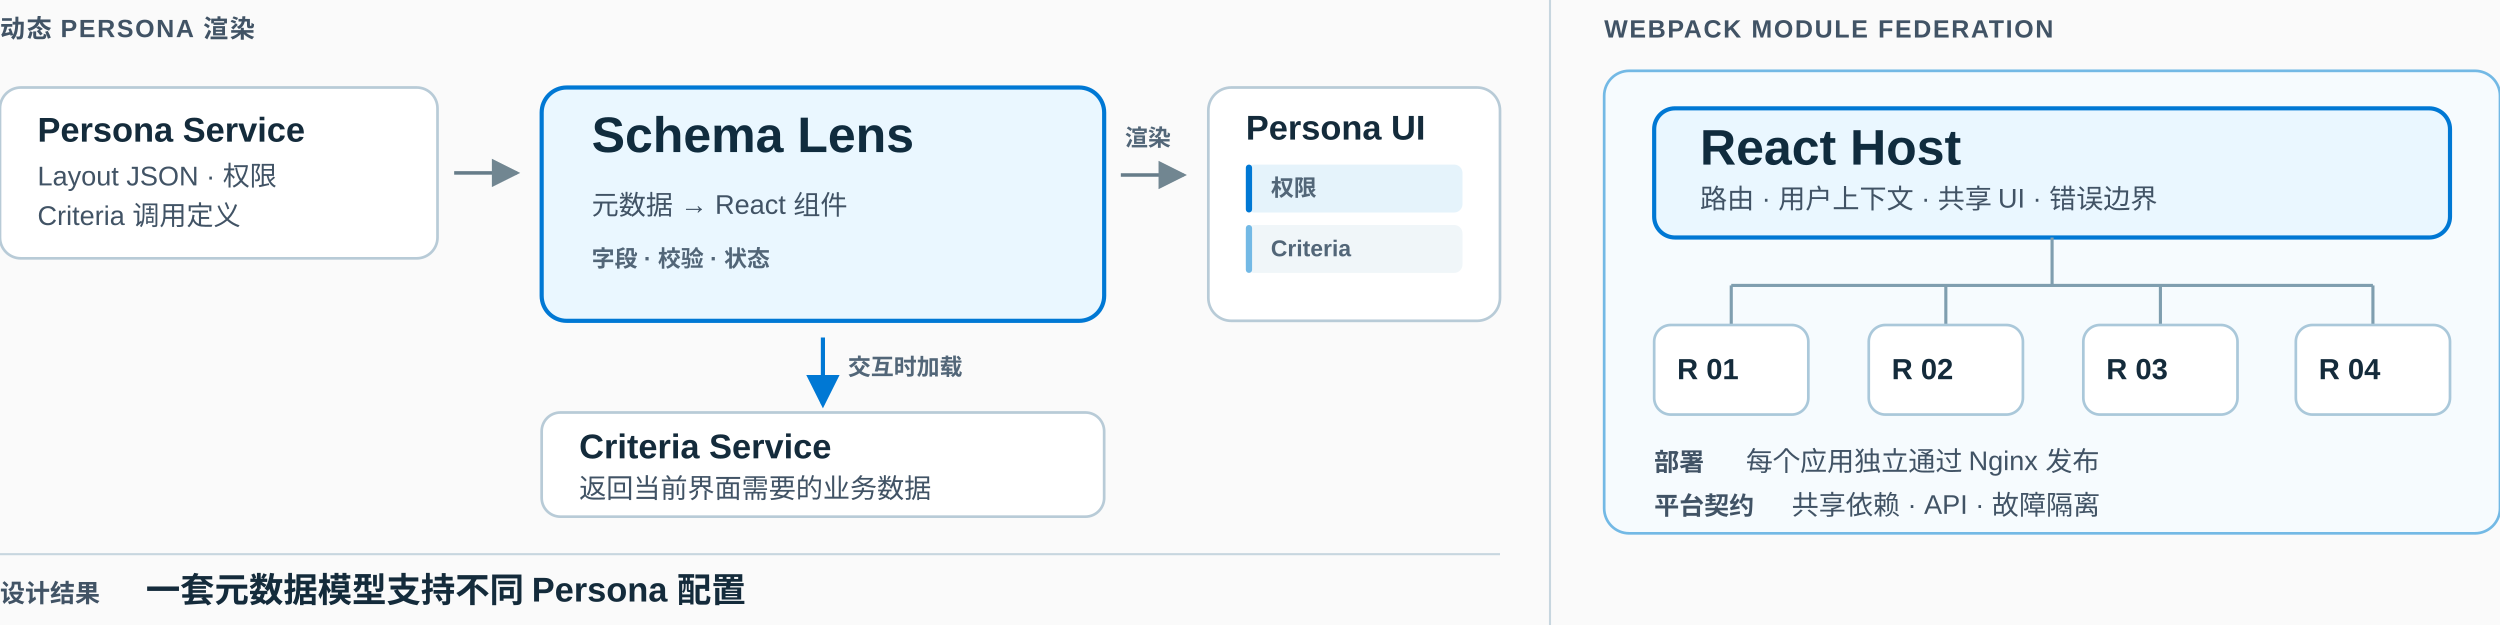
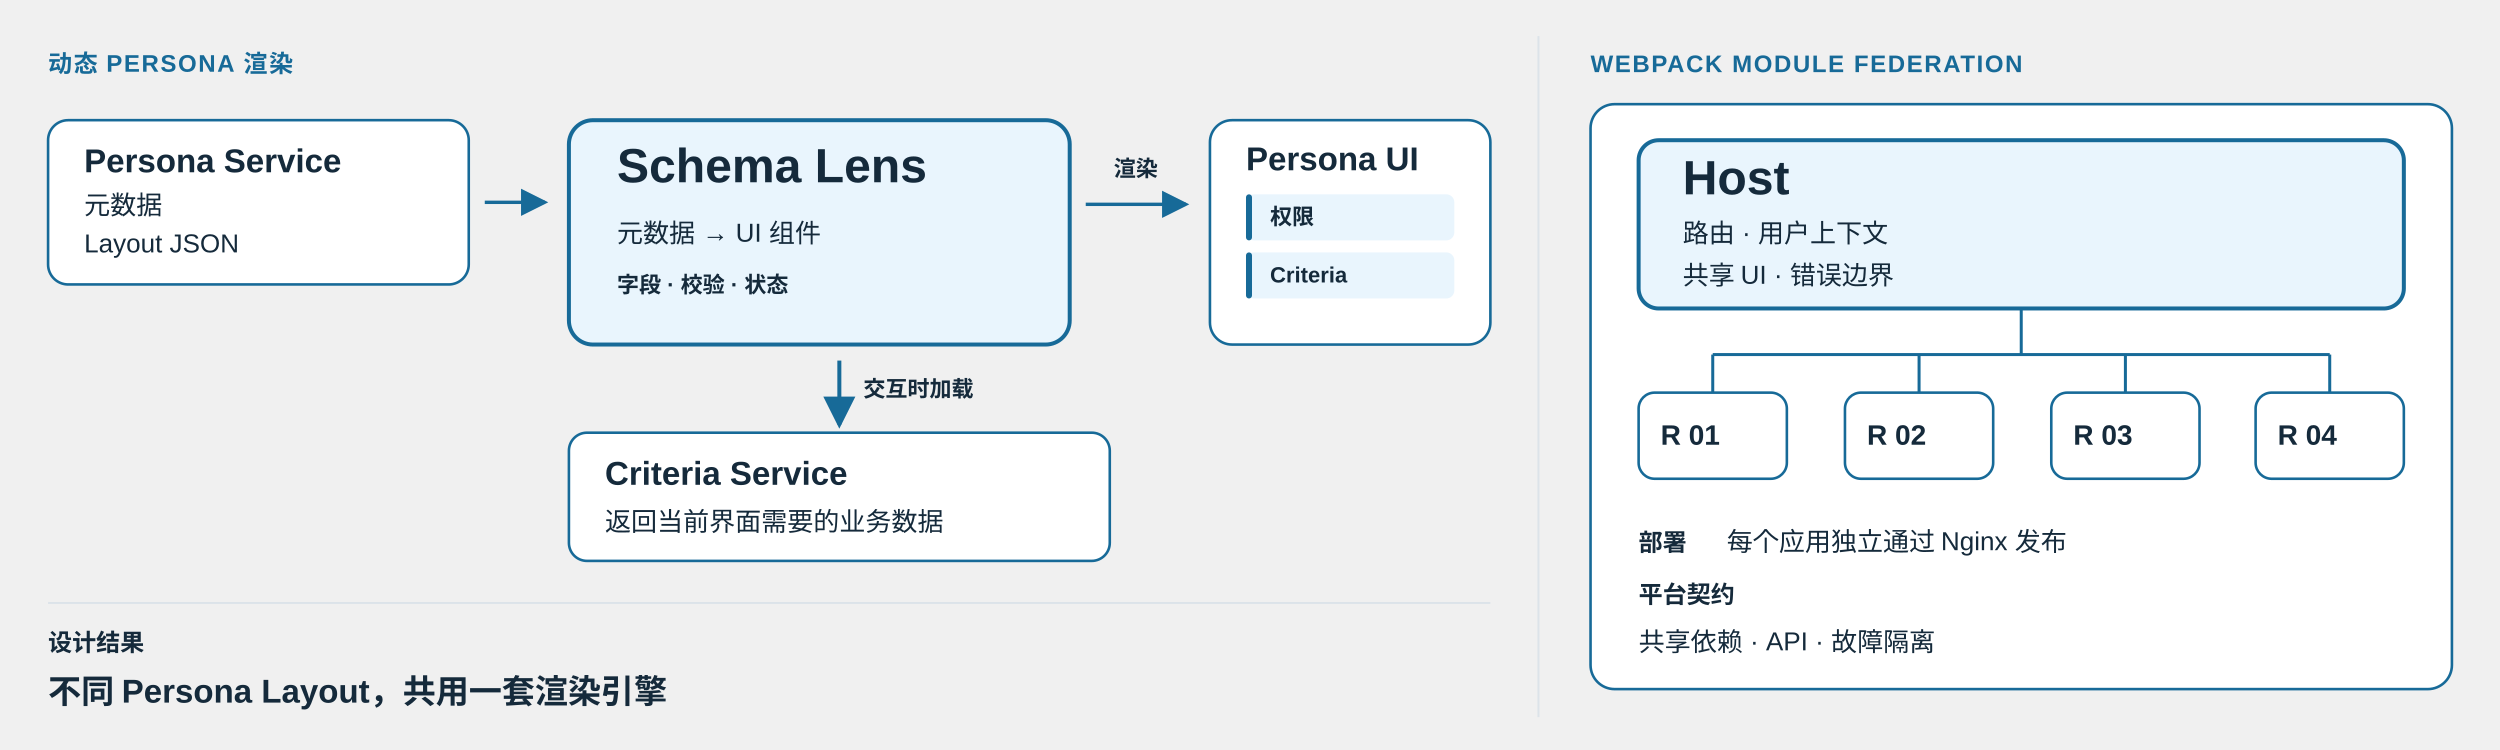
- <svg xmlns="http://www.w3.org/2000/svg" width="1200" height="300" viewBox="0 0 1200 300" role="img" aria-labelledby="title desc">
+ <svg xmlns="http://www.w3.org/2000/svg" width="1248" height="374" viewBox="-24 -18 1248 374" role="img" aria-labelledby="title desc">
  <defs>
    <marker id="arrow" markerWidth="8" markerHeight="8" refX="7" refY="4" orient="auto">
-       <path d="M0 0L8 4L0 8Z" fill="#718691" />
+       <path d="M0 0L8 4L0 8Z" fill="#176a98" />
    </marker>
    <marker id="blueArrow" markerWidth="8" markerHeight="8" refX="7" refY="4" orient="auto">
-       <path d="M0 0L8 4L0 8Z" fill="#0078d4" />
+       <path d="M0 0L8 4L0 8Z" fill="#176a98" />
    </marker>
    <style>
-       .eyebrow{font:700 12px Arial,"PingFang SC","Microsoft YaHei",sans-serif;letter-spacing:.065em;fill:#415365}.title{font:700 16.5px Arial,"PingFang SC","Microsoft YaHei",sans-serif;fill:#142b3b}.hero{font:700 24px Arial,"PingFang SC","Microsoft YaHei",sans-serif;fill:#102c3e}.sub{font:400 13px Arial,"PingFang SC","Microsoft YaHei",sans-serif;fill:#415365}.small{font:600 11px Arial,"PingFang SC","Microsoft YaHei",sans-serif;fill:#526678}.node{fill:#fff;stroke:#b8cbd7;stroke-width:1.3}.focus{fill:#eaf7ff;stroke:#0078d4;stroke-width:2}.zone{fill:#f6fbfe;stroke:#73b9e5;stroke-width:1.3}.line{stroke:#667c89;stroke-width:1.7;fill:none;marker-end:url(#arrow)}.blueLine{stroke:#0078d4;stroke-width:2;fill:none;marker-end:url(#blueArrow)}.icon{fill:none;stroke:#0078d4;stroke-width:1.9;stroke-linecap:round;stroke-linejoin:round}.remote{fill:#fff;stroke:#aac8da;stroke-width:1.3}.remoteTitle{font:700 14px Arial,"PingFang SC","Microsoft YaHei",sans-serif;fill:#142b3b}.footer{font:700 12px Arial,"PingFang SC","Microsoft YaHei",sans-serif;fill:#415365}
+       .eyebrow{font:700 12px Arial,"PingFang SC","Microsoft YaHei",sans-serif;letter-spacing:.065em;fill:#176a98}.title{font:700 16.5px Arial,"PingFang SC","Microsoft YaHei",sans-serif;fill:#152a3b}.hero{font:700 24px Arial,"PingFang SC","Microsoft YaHei",sans-serif;fill:#152a3b}.sub{font:400 13px Arial,"PingFang SC","Microsoft YaHei",sans-serif;fill:#152a3b}.small{font:600 11px Arial,"PingFang SC","Microsoft YaHei",sans-serif;fill:#152a3b}.node{fill:#fff;stroke:#176a98;stroke-width:1.3}.focus{fill:#e9f5fd;stroke:#176a98;stroke-width:2}.zone{fill:#ffffff;stroke:#176a98;stroke-width:1.3}.line{stroke:#176a98;stroke-width:1.7;fill:none;marker-end:url(#arrow)}.blueLine{stroke:#176a98;stroke-width:2;fill:none;marker-end:url(#blueArrow)}.icon{fill:none;stroke:#176a98;stroke-width:1.9;stroke-linecap:round;stroke-linejoin:round}.remote{fill:#fff;stroke:#176a98;stroke-width:1.3}.remoteTitle{font:700 14px Arial,"PingFang SC","Microsoft YaHei",sans-serif;fill:#152a3b}.footer{font:700 12px Arial,"PingFang SC","Microsoft YaHei",sans-serif;fill:#152a3b}
    </style>
  </defs>
-   <rect width="1200" height="300" fill="#fafafa" />
  <text class="eyebrow" x="0" y="18">动态 PERSONA 渲染</text>
  <rect class="node" x="0" y="42" width="210" height="82" rx="10" />
  <text class="title" x="18" y="68">Persona Service</text>
-   <text class="sub" x="18" y="89">Layout JSON · 权限</text>
-   <text class="sub" x="18" y="108">Criteria 调用定义</text>
+   <text class="sub" x="18" y="89">元数据</text>
+   <text class="sub" x="18" y="108">Layout JSON</text>
  <path class="line" d="M218 83H248" />
-   <rect class="focus" x="260" y="42" width="270" height="112" rx="12" />
+   <rect class="focus" x="260" y="42" width="250" height="112" rx="12" />
  <text class="hero" x="284" y="73">Schema Lens</text>
-   <text class="sub" x="284" y="103">元数据 → React 组件</text>
+   <text class="sub" x="284" y="103">元数据 → UI 组件</text>
  <text class="small" x="284" y="128">字段 · 校验 · 状态</text>
-   <text class="small" x="540" y="70">渲染</text>
-   <path class="line" d="M538 84H568" />
+   <text class="small" x="532" y="70">渲染</text>
+   <path class="line" d="M518 84H568" />
  <rect class="node" x="580" y="42" width="140" height="112" rx="11" />
  <text class="title" x="598" y="67">Persona UI</text>
-   <rect x="598" y="79" width="104" height="23" rx="4" fill="#e5f3fb" />
-   <rect x="598" y="79" width="3" height="23" rx="1.5" fill="#0078d4" />
+   <rect x="598" y="79" width="104" height="23" rx="4" fill="#e9f5fd" />
+   <rect x="598" y="79" width="3" height="23" rx="1.5" fill="#176a98" />
  <text class="small" x="610" y="94">权限</text>
-   <rect x="598" y="108" width="104" height="23" rx="4" fill="#f0f6f9" />
-   <rect x="598" y="108" width="3" height="23" rx="1.5" fill="#73b9e5" />
+   <rect x="598" y="108" width="104" height="23" rx="4" fill="#e9f5fd" />
+   <rect x="598" y="108" width="3" height="23" rx="1.5" fill="#176a98" />
  <text class="small" x="610" y="123">Criteria</text>
  <path class="blueLine" d="M395 162V194" />
  <text class="small" x="407" y="180">交互时加载</text>
-   <rect class="node" x="260" y="198" width="270" height="50" rx="9" />
-   <text class="title" x="278" y="220">Criteria Service</text>
-   <text class="sub" x="278" y="239">返回当前界面需要的业务数据</text>
-   <line x1="0" y1="266" x2="720" y2="266" stroke="#c7d6df" />
-   <text class="footer" x="0" y="289">设计结果</text>
-   <text class="title" x="70" y="289">一套元数据模型支持不同 Persona 配置</text>
-   <line x1="744" y1="0" x2="744" y2="300" stroke="#c7d6df" />
+   <rect class="node" x="260" y="198" width="270" height="64" rx="9" />
+   <text class="title" x="278" y="224">Criteria Service</text>
+   <text class="sub" x="278" y="247">返回当前界面需要的业务数据</text>
+   <line x1="0" y1="283" x2="720" y2="283" stroke="#dce3e9" />
+   <text class="footer" x="0" y="307">设计结果</text>
+   <text class="title" x="0" y="333">不同 Persona Layout，共用一套渲染引擎</text>
+   <line x1="744" y1="0" x2="744" y2="340" stroke="#dce3e9" />
  <text class="eyebrow" x="770" y="18">WEBPACK MODULE FEDERATION</text>
-   <rect class="zone" x="770" y="34" width="430" height="222" rx="12" />
-   <rect class="focus" x="794" y="52" width="382" height="62" rx="10" />
-   <text class="hero" x="816" y="79">React Host</text>
-   <text class="sub" x="816" y="100">路由 · 用户上下文 · 共享 UI · 错误边界</text>
-   <path d="M985 114V137M831 137H1139M831 137V156M934 137V156M1037 137V156M1139 137V156" stroke="#7f9eaf" stroke-width="1.5" fill="none" />
-   <rect class="remote" x="794" y="156" width="74" height="43" rx="8" />
-   <text class="remoteTitle" x="805" y="182">R 01</text>
-   <rect class="remote" x="897" y="156" width="74" height="43" rx="8" />
-   <text class="remoteTitle" x="908" y="182">R 02</text>
-   <rect class="remote" x="1000" y="156" width="74" height="43" rx="8" />
-   <text class="remoteTitle" x="1011" y="182">R 03</text>
-   <rect class="remote" x="1102" y="156" width="74" height="43" rx="8" />
-   <text class="remoteTitle" x="1113" y="182">R 04</text>
-   <text class="footer" x="794" y="226">部署</text>
-   <text class="sub" x="838" y="226">每个应用独立通过 Nginx 发布</text>
-   <text class="footer" x="794" y="247">平台契约</text>
-   <text class="sub" x="860" y="247">共享依赖 · API · 故障隔离</text>
+   <rect class="zone" x="770" y="34" width="430" height="292" rx="12" />
+   <rect class="focus" x="794" y="52" width="382" height="84" rx="10" />
+   <text class="hero" x="816" y="79">Host</text>
+   <text class="sub" x="816" y="103">路由 · 用户上下文</text>
+   <text class="sub" x="816" y="124">共享 UI · 错误边界</text>
+   <path d="M985 136V159M831 159H1139M831 159V178M934 159V178M1037 159V178M1139 159V178" stroke="#176a98" stroke-width="1.5" fill="none" />
+   <rect class="remote" x="794" y="178" width="74" height="43" rx="8" />
+   <text class="remoteTitle" x="805" y="204">R 01</text>
+   <rect class="remote" x="897" y="178" width="74" height="43" rx="8" />
+   <text class="remoteTitle" x="908" y="204">R 02</text>
+   <rect class="remote" x="1000" y="178" width="74" height="43" rx="8" />
+   <text class="remoteTitle" x="1011" y="204">R 03</text>
+   <rect class="remote" x="1102" y="178" width="74" height="43" rx="8" />
+   <text class="remoteTitle" x="1113" y="204">R 04</text>
+   <text class="footer" x="794" y="257">部署</text>
+   <text class="sub" x="838" y="257">每个应用独立通过 Nginx 发布</text>
+   <text class="footer" x="794" y="283">平台契约</text>
+   <text class="sub" x="794" y="307">共享依赖 · API · 故障隔离</text>
</svg>
